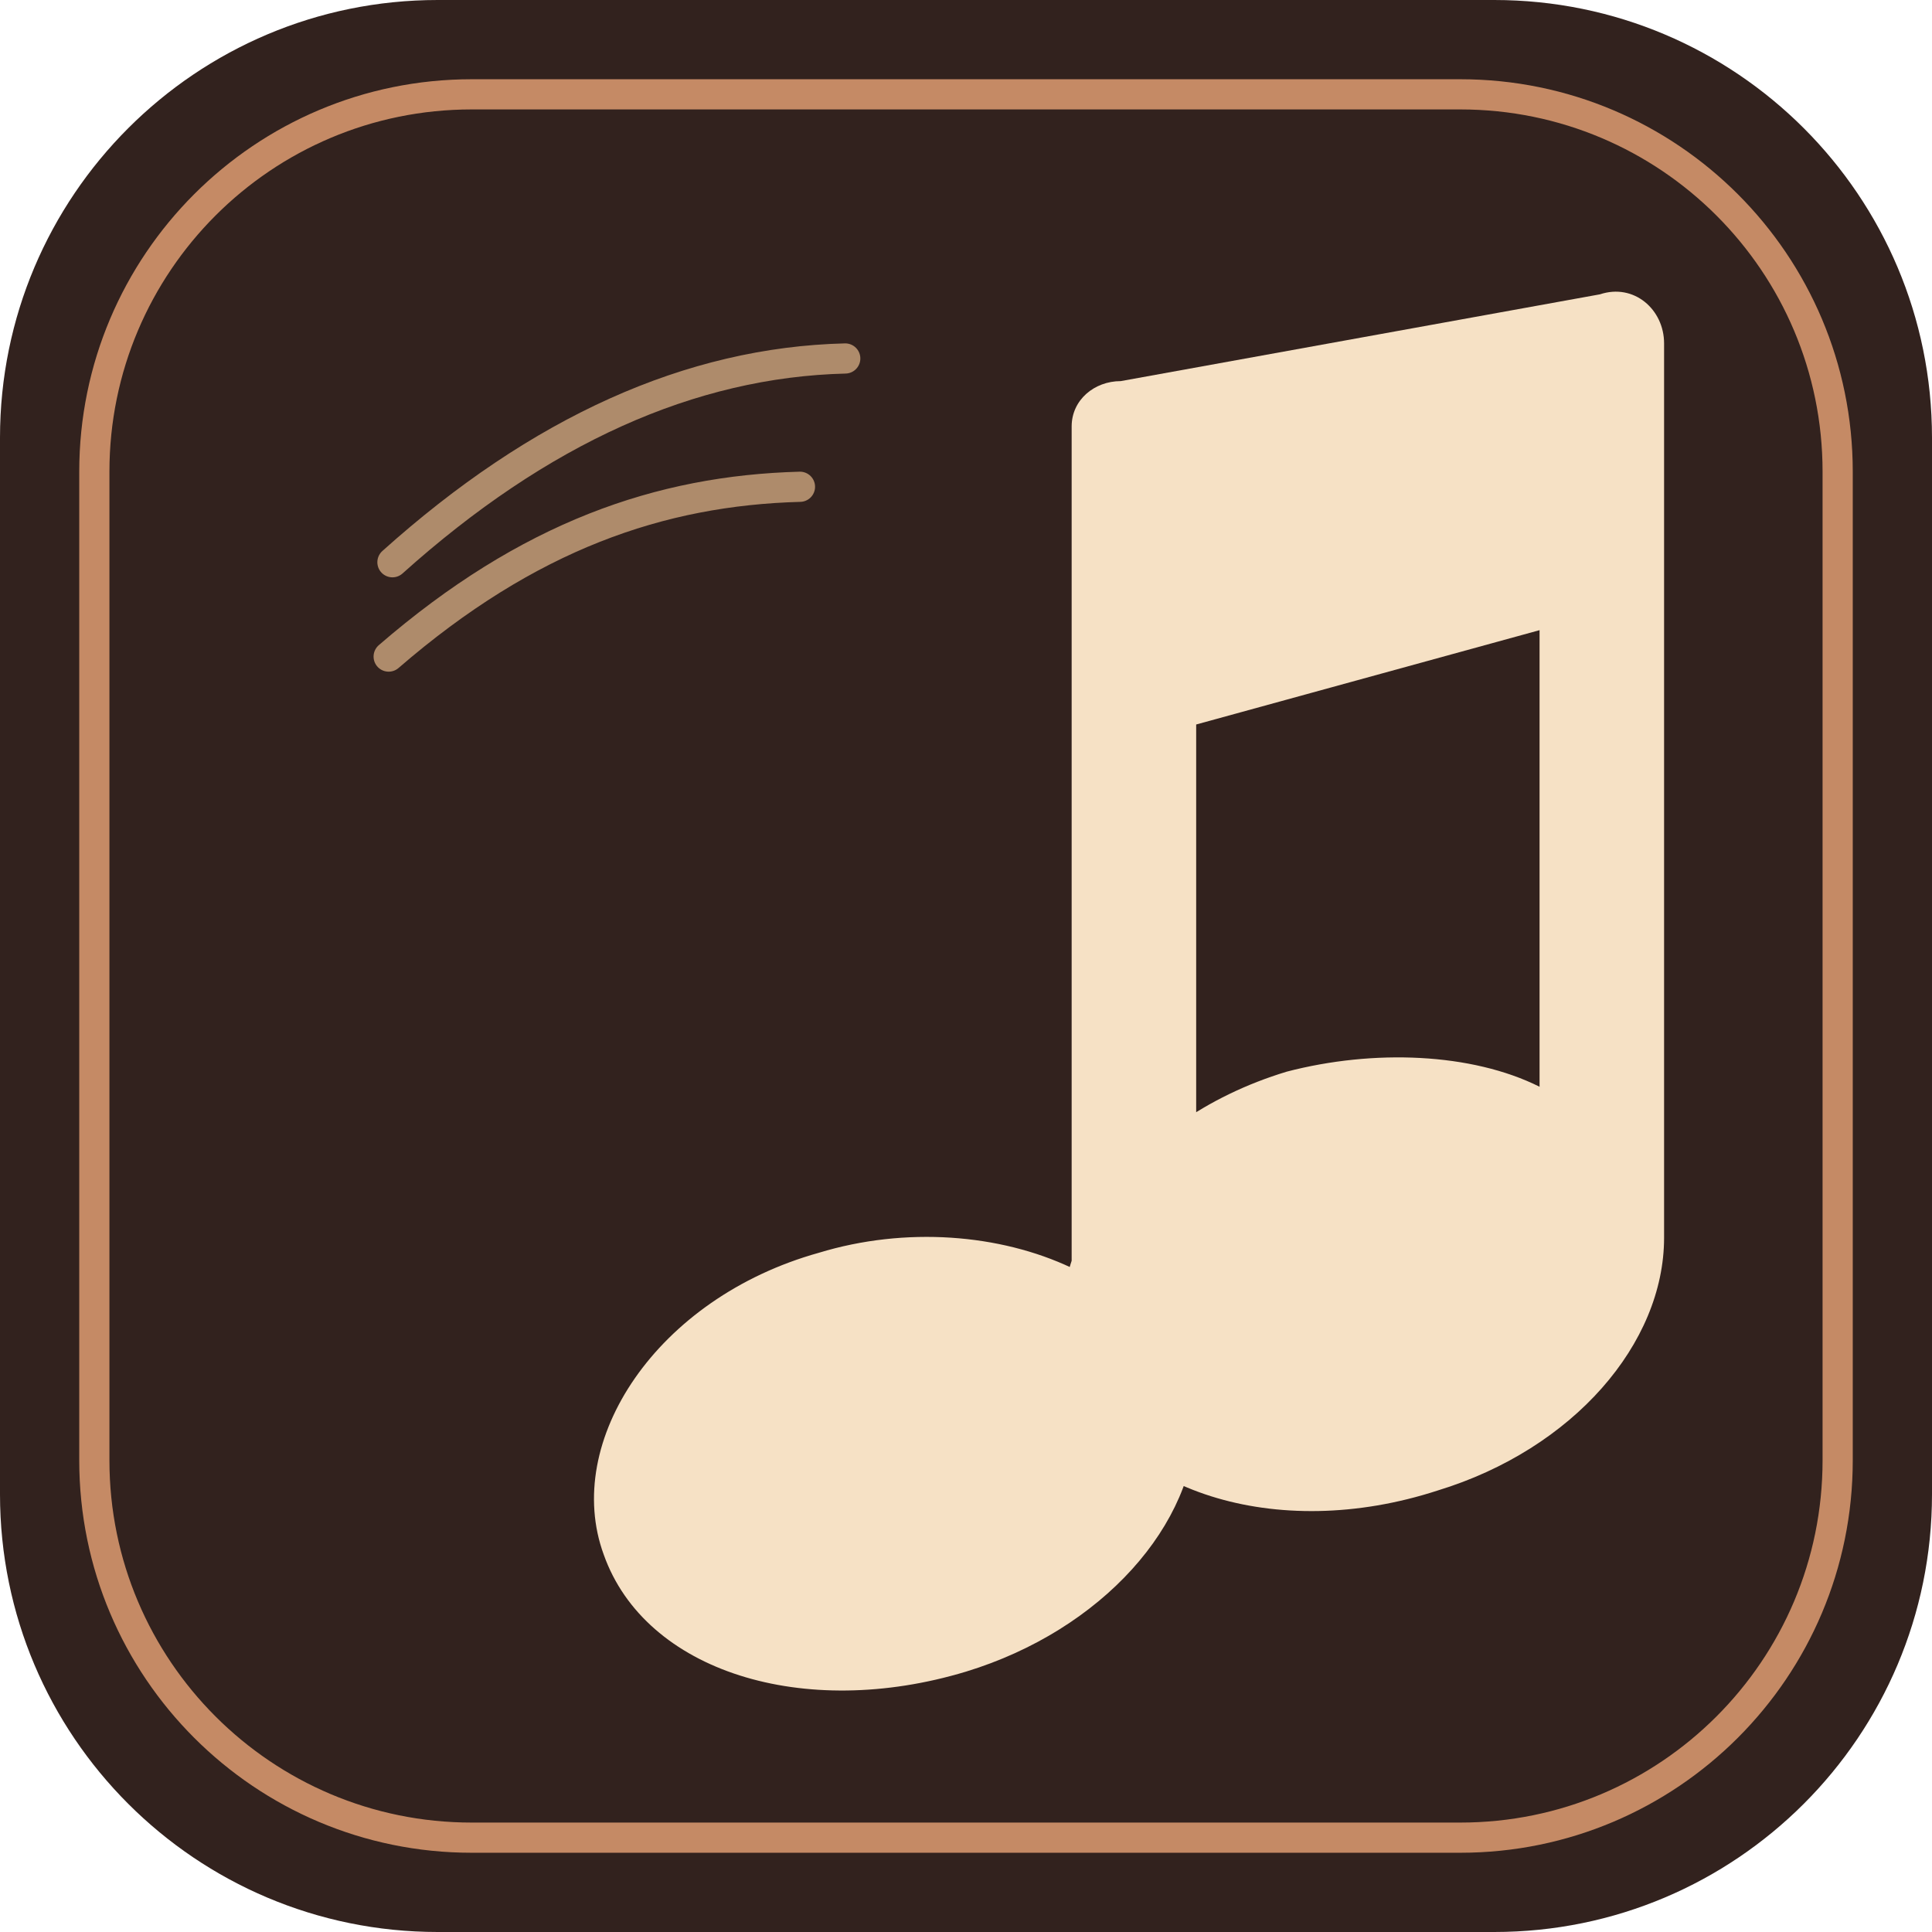
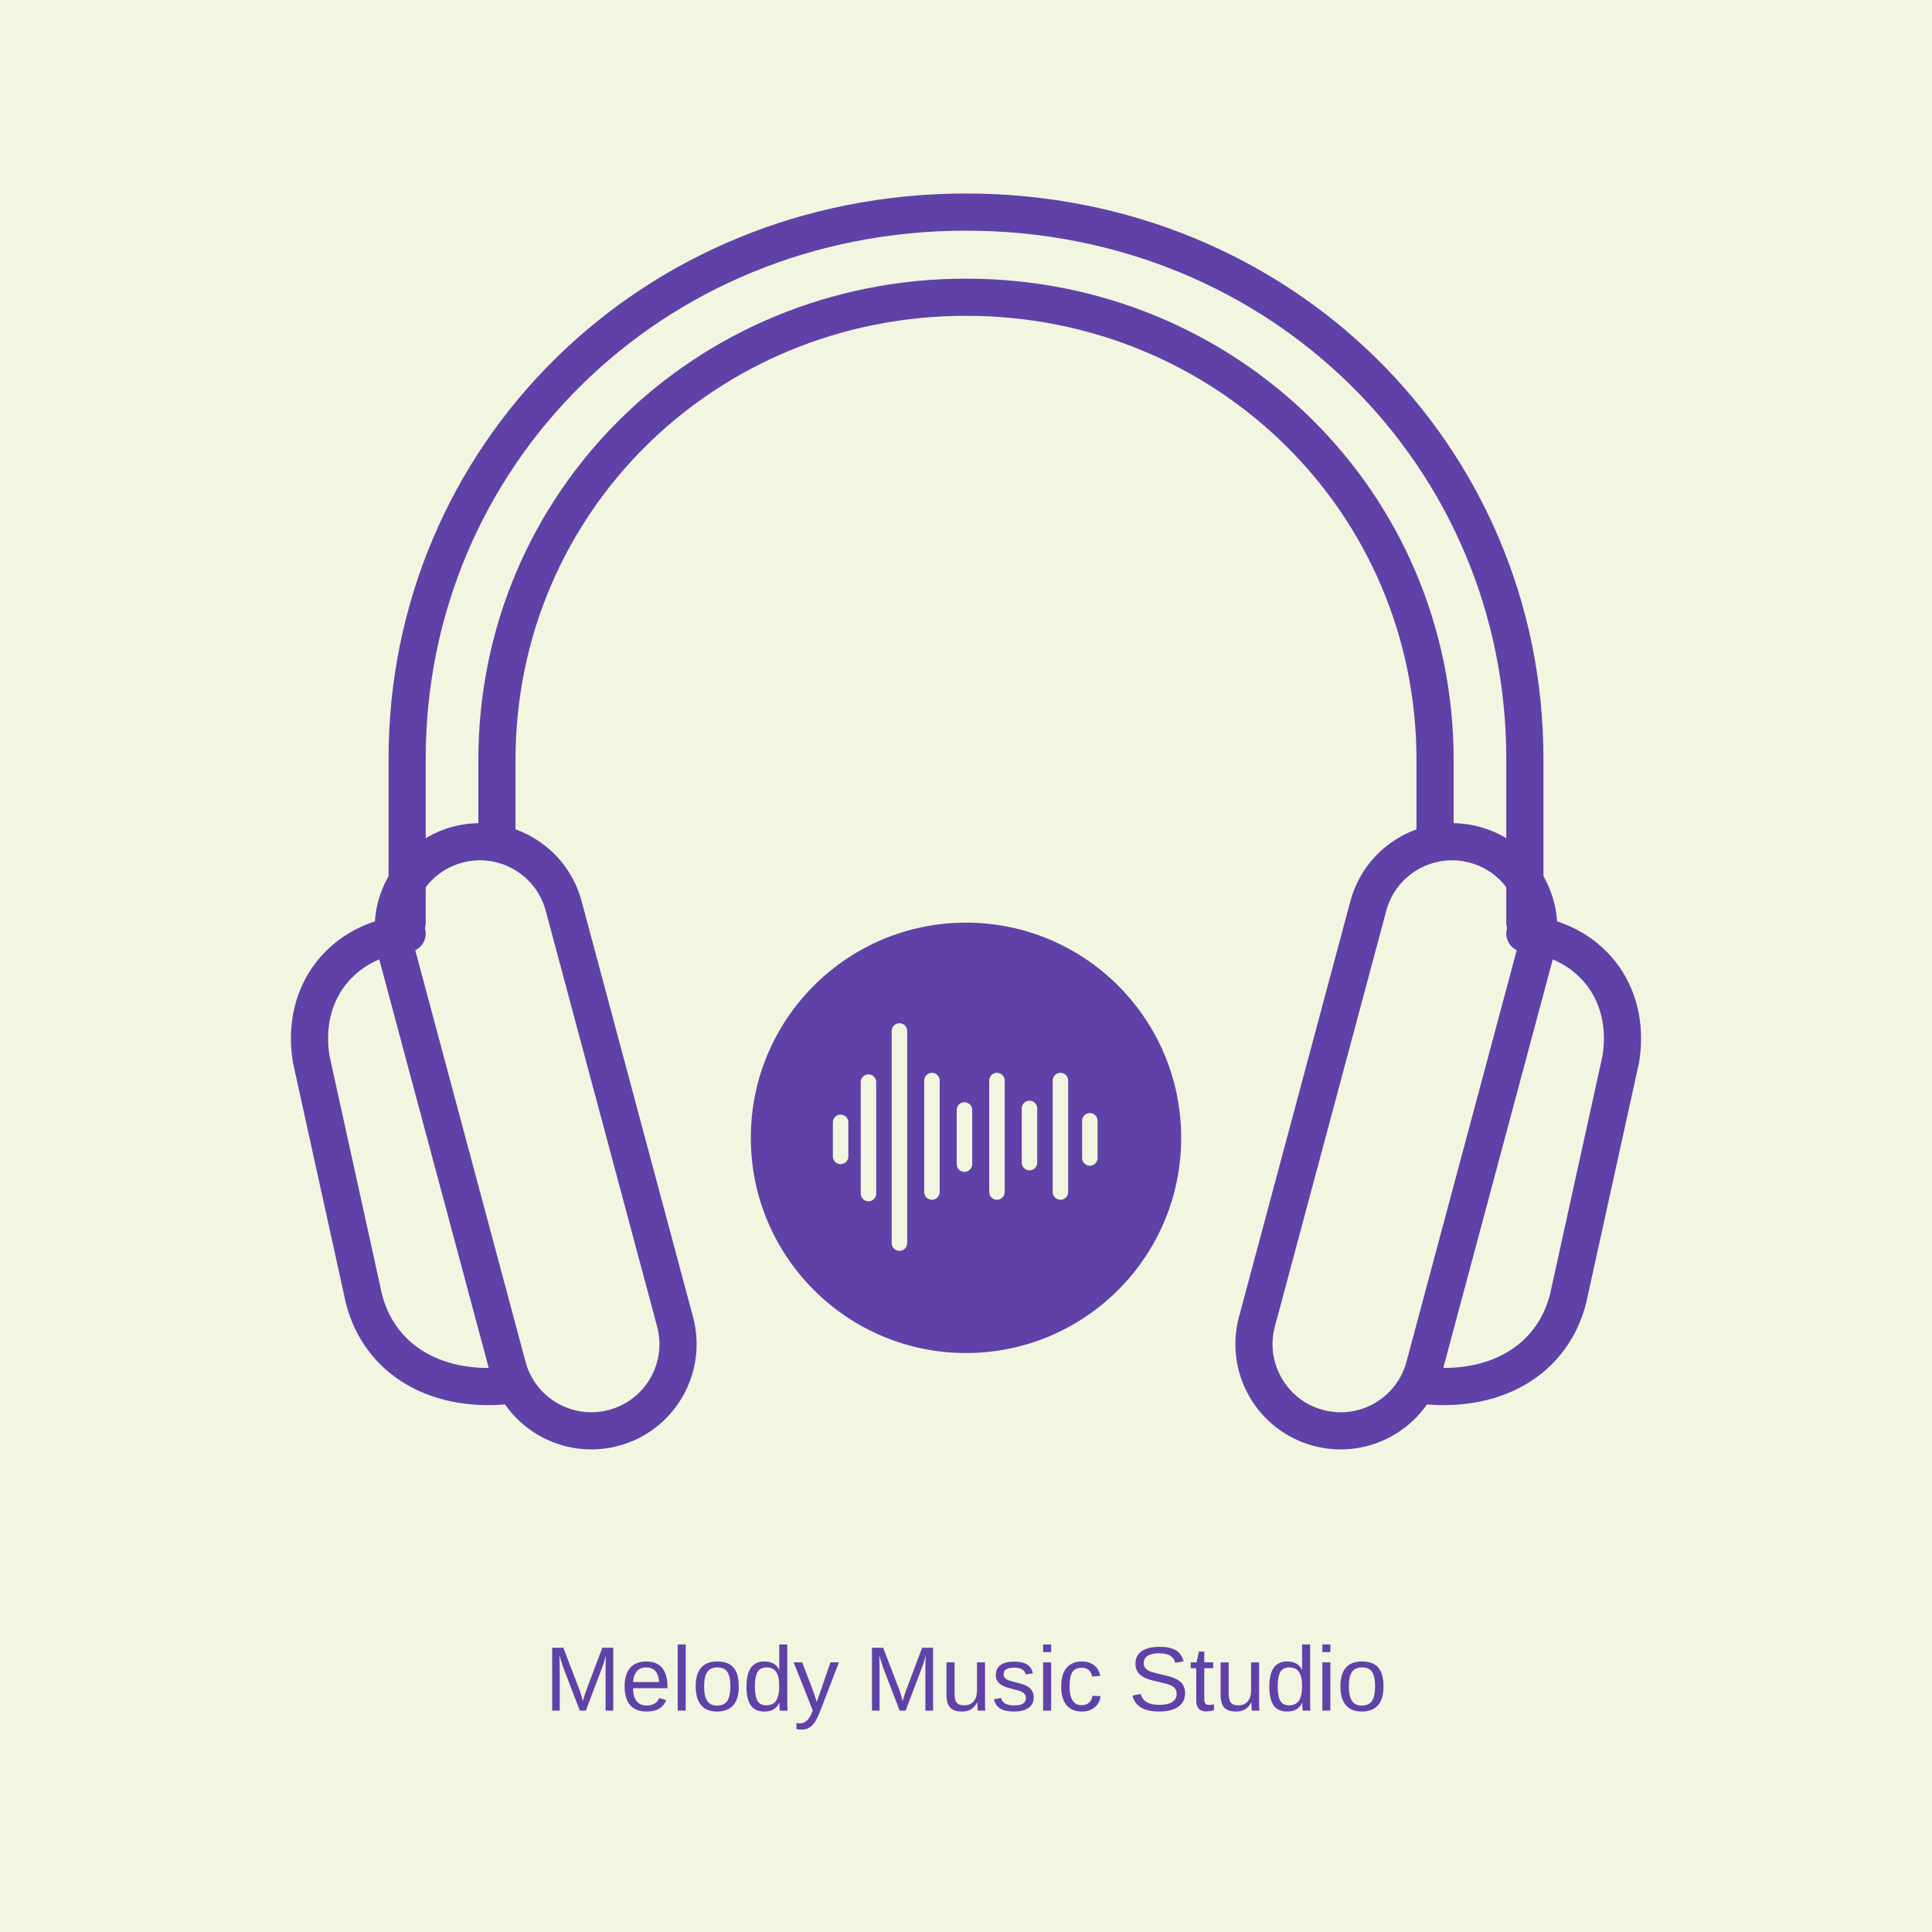
- <svg xmlns="http://www.w3.org/2000/svg" width="512" height="512" viewBox="0 0 512 512">
-   <rect width="512" height="512" rx="116" fill="#32221e" />
-   <rect x="25" y="25" width="462" height="462" rx="100" fill="none" stroke="#c58a65" stroke-width="8" />
-   <path fill="#f6e1c5" d="M297 101c-7 0-13 5-13 12v223c-19-9-44-11-67-4-43 12-68 50-57 80 11 31 53 44 96 31 36-11 61-39 61-67V192l91-25v121c-18-9-44-10-67-4-43 13-68 50-57 81 12 30 54 44 97 30 36-11 60-39 60-67V91c0-9-8-16-17-13z" />
-   <path d="M104 149c39-35 79-53 120-54M103 174c37-32 72-44 109-45" fill="none" stroke="#d7ad84" stroke-width="8" stroke-linecap="round" opacity=".75" />
+ <svg xmlns="http://www.w3.org/2000/svg" viewBox="0 0 1248 1248">
+   <rect width="1248" height="1248" fill="#f2f5df" />
+   <g fill="none" stroke="#6041a8" stroke-width="24" stroke-linecap="round" stroke-linejoin="round">
+     <path d="M263 596V490C263 295 420 137 624 137s361 158 361 353v106M321 540V491c0-167 135-299 303-299s303 132 303 299v49" />
+     <path d="M263 603c-41 4-69 37-62 81l33 150c8 42 45 66 94 61M985 603c41 4 69 37 62 81l-33 150c-8 42-45 66-94 61" />
+     <rect x="290" y="539" width="112" height="390" rx="56" transform="rotate(-15 346 734)" />
+     <rect x="846" y="539" width="112" height="390" rx="56" transform="rotate(15 902 734)" />
+   </g>
+   <circle cx="624" cy="735" r="139" fill="#6041a8" />
+   <g stroke="#f2f5df" stroke-width="10" stroke-linecap="round">
+     <path d="M543 725v22M561 699v72M581 666v137M602 698v72M623 717v35M644 698v72M665 716v35M685 698v72M704 724v24" />
+   </g>
+   <text x="624" y="1105" text-anchor="middle" fill="#6041a8" font-family="Arial Narrow,Arial,sans-serif" font-stretch="condensed" font-size="59">Melody Music Studio</text>
</svg>
